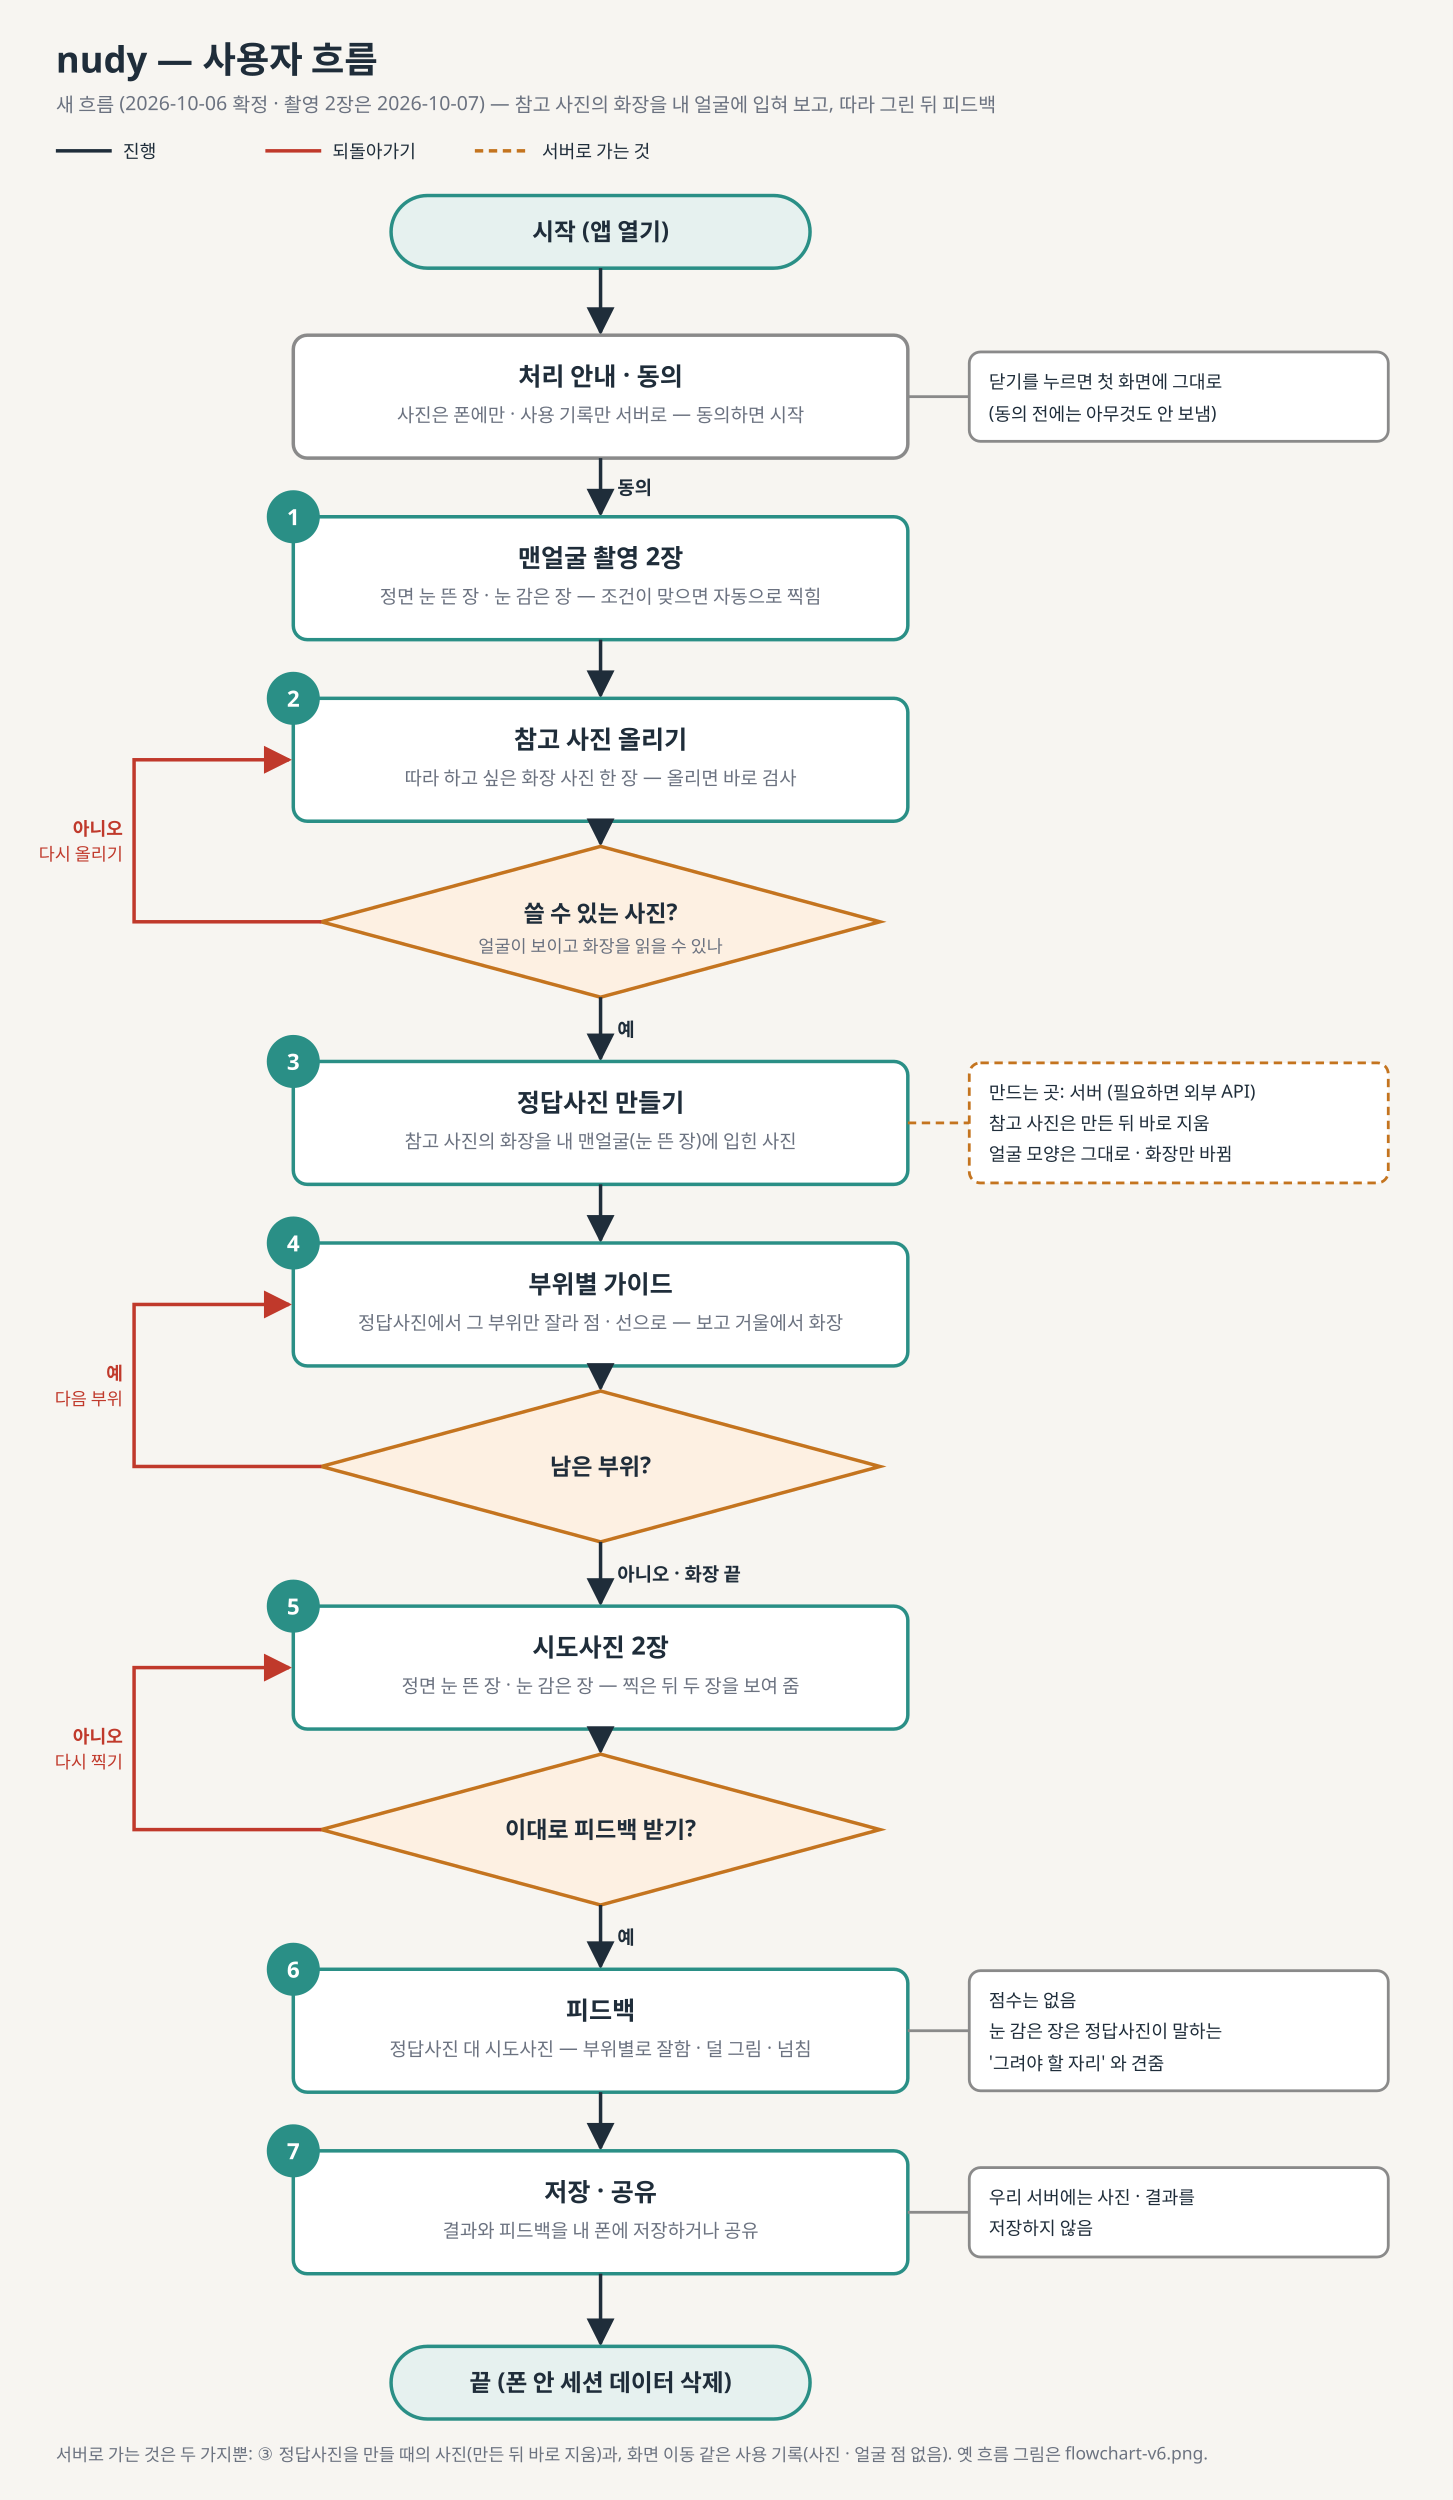
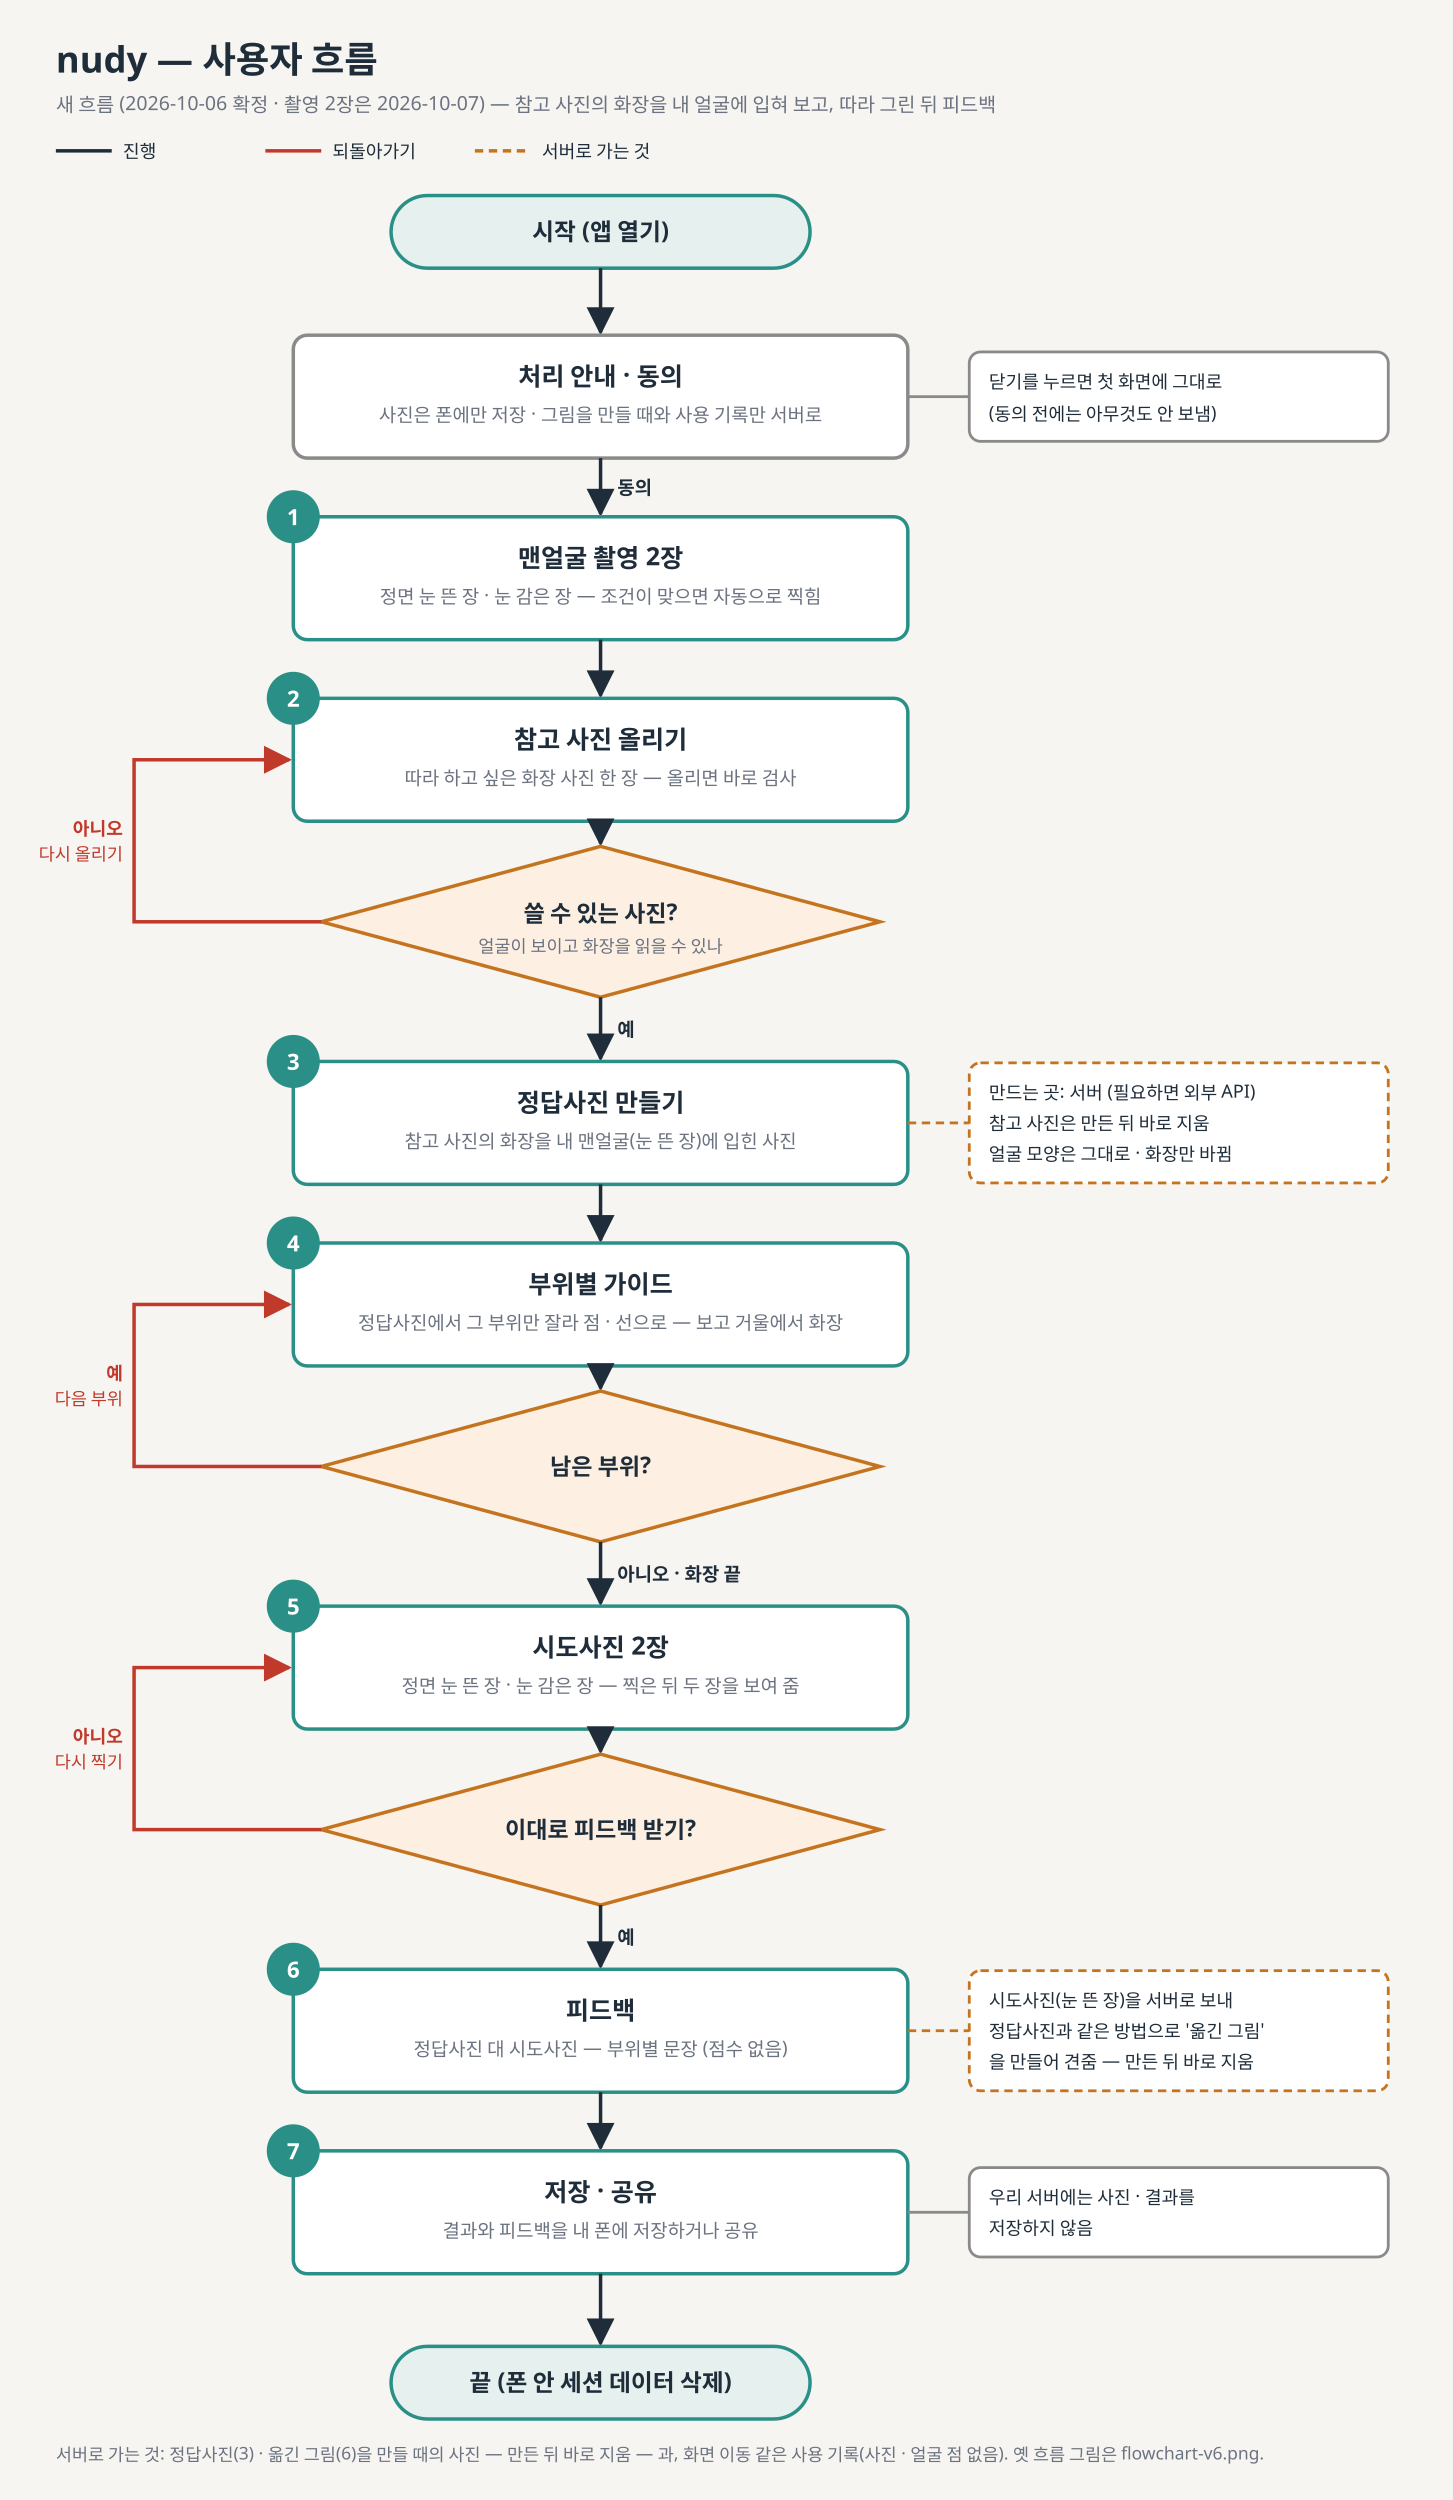
<svg xmlns="http://www.w3.org/2000/svg" viewBox="0 0 1040 1790" width="1040" height="1790" font-family="'Malgun Gothic','Apple SD Gothic Neo','Noto Sans KR',sans-serif">
  <defs>
    <marker id="ar-k" viewBox="0 0 10 10" refX="9" refY="5" markerWidth="8" markerHeight="8" orient="auto-start-reverse">
      <path d="M0 0L10 5L0 10z" fill="#1f2d3a" />
    </marker>
    <marker id="ar-r" viewBox="0 0 10 10" refX="9" refY="5" markerWidth="8" markerHeight="8" orient="auto-start-reverse">
      <path d="M0 0L10 5L0 10z" fill="#c0392b" />
    </marker>
    <marker id="ar-g" viewBox="0 0 10 10" refX="9" refY="5" markerWidth="8" markerHeight="8" orient="auto-start-reverse">
      <path d="M0 0L10 5L0 10z" fill="#8a8a8a" />
    </marker>
  </defs>
  <rect width="1040" height="1790" fill="#f7f5f1" />
  <text x="40" y="52" font-size="26" font-weight="700" fill="#1f2d3a">nudy — 사용자 흐름</text>
  <text x="40" y="80" font-size="14" fill="#6b7280">새 흐름 (2026-10-06 확정 · 촬영 2장은 2026-10-07) — 참고 사진의 화장을 내 얼굴에 입혀 보고, 따라 그린 뒤 피드백</text>
  <line x1="40" y1="108" x2="80" y2="108" stroke="#1f2d3a" stroke-width="2.5" stroke-dasharray="" />
  <text x="88" y="113" font-size="13" fill="#1f2d3a">진행</text>
  <line x1="190" y1="108" x2="230" y2="108" stroke="#c0392b" stroke-width="2.5" stroke-dasharray="" />
  <text x="238" y="113" font-size="13" fill="#1f2d3a">되돌아가기</text>
  <line x1="340" y1="108" x2="380" y2="108" stroke="#c4741f" stroke-width="2.5" stroke-dasharray="6 4" />
  <text x="388" y="113" font-size="13" fill="#1f2d3a">서버로 가는 것</text>
  <rect x="280" y="140" width="300" height="52" rx="26" fill="#e6f1ef" stroke="#2a8f86" stroke-width="2.5" />
  <text x="430" y="172" font-size="17" font-weight="700" text-anchor="middle" fill="#1f2d3a">시작 (앱 열기)</text>
  <line x1="430" y1="192" x2="430" y2="238" stroke="#1f2d3a" stroke-width="2.5" marker-end="url(#ar-k)" />
  <rect x="210.0" y="240" width="440" height="88" rx="10" fill="#fff" stroke="#8a8a8a" stroke-width="2.5" />
  <text x="430" y="276" font-size="18" font-weight="700" text-anchor="middle" fill="#1f2d3a">처리 안내 · 동의</text>
-   <text x="430" y="302" font-size="13.5" text-anchor="middle" fill="#6b7280">사진은 폰에만 · 사용 기록만 서버로 — 동의하면 시작</text>
+   <text x="430" y="302" font-size="13.5" text-anchor="middle" fill="#6b7280">사진은 폰에만 저장 · 그림을 만들 때와 사용 기록만 서버로</text>
  <line x1="650.0" y1="284.0" x2="694.0" y2="284.0" stroke="#8a8a8a" stroke-width="2" />
  <rect x="694.0" y="252.0" width="300" height="64" rx="8" fill="#fff" stroke="#8a8a8a" stroke-width="2" />
  <text x="708.0" y="278.0" font-size="13" fill="#1f2d3a">닫기를 누르면 첫 화면에 그대로</text>
  <text x="708.0" y="300.0" font-size="13" fill="#1f2d3a">(동의 전에는 아무것도 안 보냄)</text>
  <line x1="430" y1="328" x2="430" y2="368" stroke="#1f2d3a" stroke-width="2.5" marker-end="url(#ar-k)" />
  <text x="442" y="354.0" font-size="13.5" font-weight="700" fill="#1f2d3a">동의</text>
  <rect x="210.0" y="370" width="440" height="88" rx="10" fill="#fff" stroke="#2a8f86" stroke-width="2.5" />
  <circle cx="210.0" cy="370" r="19" fill="#2a8f86" />
  <text x="210.0" y="376" font-size="16" font-weight="700" text-anchor="middle" fill="#fff">1</text>
  <text x="430" y="406" font-size="18" font-weight="700" text-anchor="middle" fill="#1f2d3a">맨얼굴 촬영 2장</text>
  <text x="430" y="432" font-size="13.5" text-anchor="middle" fill="#6b7280">정면 눈 뜬 장 · 눈 감은 장 — 조건이 맞으면 자동으로 찍힘</text>
  <line x1="430" y1="458" x2="430" y2="498" stroke="#1f2d3a" stroke-width="2.5" marker-end="url(#ar-k)" />
  <rect x="210.0" y="500" width="440" height="88" rx="10" fill="#fff" stroke="#2a8f86" stroke-width="2.5" />
  <circle cx="210.0" cy="500" r="19" fill="#2a8f86" />
  <text x="210.0" y="506" font-size="16" font-weight="700" text-anchor="middle" fill="#fff">2</text>
  <text x="430" y="536" font-size="18" font-weight="700" text-anchor="middle" fill="#1f2d3a">참고 사진 올리기</text>
  <text x="430" y="562" font-size="13.5" text-anchor="middle" fill="#6b7280">따라 하고 싶은 화장 사진 한 장 — 올리면 바로 검사</text>
  <line x1="430" y1="588" x2="430" y2="604" stroke="#1f2d3a" stroke-width="2.5" marker-end="url(#ar-k)" />
  <path d="M430 606L630 660L430 714L230 660z" fill="#fdf0e2" stroke="#c4741f" stroke-width="2.5" />
  <text x="430" y="660" font-size="16.5" font-weight="700" text-anchor="middle" fill="#1f2d3a">쓸 수 있는 사진?</text>
  <text x="430" y="682" font-size="12.5" text-anchor="middle" fill="#6b7280">얼굴이 보이고 화장을 읽을 수 있나</text>
  <path d="M230 660H96V544.0H207.0" fill="none" stroke="#c0392b" stroke-width="2.5" marker-end="url(#ar-r)" />
  <text x="88" y="598.0" font-size="13" font-weight="700" text-anchor="end" fill="#c0392b">아니오</text>
  <text x="88" y="616.0" font-size="12.5" text-anchor="end" fill="#c0392b">다시 올리기</text>
  <line x1="430" y1="714" x2="430" y2="758" stroke="#1f2d3a" stroke-width="2.5" marker-end="url(#ar-k)" />
  <text x="442" y="742.0" font-size="13.5" font-weight="700" fill="#1f2d3a">예</text>
  <rect x="210.0" y="760" width="440" height="88" rx="10" fill="#fff" stroke="#2a8f86" stroke-width="2.5" />
  <circle cx="210.0" cy="760" r="19" fill="#2a8f86" />
  <text x="210.0" y="766" font-size="16" font-weight="700" text-anchor="middle" fill="#fff">3</text>
  <text x="430" y="796" font-size="18" font-weight="700" text-anchor="middle" fill="#1f2d3a">정답사진 만들기</text>
  <text x="430" y="822" font-size="13.5" text-anchor="middle" fill="#6b7280">참고 사진의 화장을 내 맨얼굴(눈 뜬 장)에 입힌 사진</text>
  <line x1="650.0" y1="804.0" x2="694.0" y2="804.0" stroke="#c4741f" stroke-width="2" stroke-dasharray="6 4" />
  <rect x="694.0" y="761.0" width="300" height="86" rx="8" fill="#fff" stroke="#c4741f" stroke-width="2" stroke-dasharray="6 4" />
  <text x="708.0" y="787.0" font-size="13" fill="#1f2d3a">만드는 곳: 서버 (필요하면 외부 API)</text>
  <text x="708.0" y="809.0" font-size="13" fill="#1f2d3a">참고 사진은 만든 뒤 바로 지움</text>
  <text x="708.0" y="831.0" font-size="13" fill="#1f2d3a">얼굴 모양은 그대로 · 화장만 바뀜</text>
  <line x1="430" y1="848" x2="430" y2="888" stroke="#1f2d3a" stroke-width="2.5" marker-end="url(#ar-k)" />
  <rect x="210.0" y="890" width="440" height="88" rx="10" fill="#fff" stroke="#2a8f86" stroke-width="2.5" />
  <circle cx="210.0" cy="890" r="19" fill="#2a8f86" />
  <text x="210.0" y="896" font-size="16" font-weight="700" text-anchor="middle" fill="#fff">4</text>
  <text x="430" y="926" font-size="18" font-weight="700" text-anchor="middle" fill="#1f2d3a">부위별 가이드</text>
  <text x="430" y="952" font-size="13.5" text-anchor="middle" fill="#6b7280">정답사진에서 그 부위만 잘라 점 · 선으로 — 보고 거울에서 화장</text>
  <line x1="430" y1="978" x2="430" y2="994" stroke="#1f2d3a" stroke-width="2.5" marker-end="url(#ar-k)" />
  <path d="M430 996L630 1050L430 1104L230 1050z" fill="#fdf0e2" stroke="#c4741f" stroke-width="2.5" />
  <text x="430" y="1056" font-size="16.5" font-weight="700" text-anchor="middle" fill="#1f2d3a">남은 부위?</text>
  <path d="M230 1050H96V934.0H207.0" fill="none" stroke="#c0392b" stroke-width="2.5" marker-end="url(#ar-r)" />
  <text x="88" y="988.0" font-size="13" font-weight="700" text-anchor="end" fill="#c0392b">예</text>
  <text x="88" y="1006.0" font-size="12.5" text-anchor="end" fill="#c0392b">다음 부위</text>
  <line x1="430" y1="1104" x2="430" y2="1148" stroke="#1f2d3a" stroke-width="2.5" marker-end="url(#ar-k)" />
  <text x="442" y="1132.0" font-size="13.5" font-weight="700" fill="#1f2d3a">아니오 · 화장 끝</text>
  <rect x="210.0" y="1150" width="440" height="88" rx="10" fill="#fff" stroke="#2a8f86" stroke-width="2.5" />
  <circle cx="210.0" cy="1150" r="19" fill="#2a8f86" />
  <text x="210.0" y="1156" font-size="16" font-weight="700" text-anchor="middle" fill="#fff">5</text>
  <text x="430" y="1186" font-size="18" font-weight="700" text-anchor="middle" fill="#1f2d3a">시도사진 2장</text>
  <text x="430" y="1212" font-size="13.5" text-anchor="middle" fill="#6b7280">정면 눈 뜬 장 · 눈 감은 장 — 찍은 뒤 두 장을 보여 줌</text>
  <line x1="430" y1="1238" x2="430" y2="1254" stroke="#1f2d3a" stroke-width="2.5" marker-end="url(#ar-k)" />
  <path d="M430 1256L630 1310L430 1364L230 1310z" fill="#fdf0e2" stroke="#c4741f" stroke-width="2.5" />
  <text x="430" y="1316" font-size="16.5" font-weight="700" text-anchor="middle" fill="#1f2d3a">이대로 피드백 받기?</text>
  <path d="M230 1310H96V1194.0H207.0" fill="none" stroke="#c0392b" stroke-width="2.5" marker-end="url(#ar-r)" />
  <text x="88" y="1248.0" font-size="13" font-weight="700" text-anchor="end" fill="#c0392b">아니오</text>
  <text x="88" y="1266.0" font-size="12.5" text-anchor="end" fill="#c0392b">다시 찍기</text>
  <line x1="430" y1="1364" x2="430" y2="1408" stroke="#1f2d3a" stroke-width="2.5" marker-end="url(#ar-k)" />
  <text x="442" y="1392.0" font-size="13.5" font-weight="700" fill="#1f2d3a">예</text>
  <rect x="210.0" y="1410" width="440" height="88" rx="10" fill="#fff" stroke="#2a8f86" stroke-width="2.5" />
  <circle cx="210.0" cy="1410" r="19" fill="#2a8f86" />
  <text x="210.0" y="1416" font-size="16" font-weight="700" text-anchor="middle" fill="#fff">6</text>
  <text x="430" y="1446" font-size="18" font-weight="700" text-anchor="middle" fill="#1f2d3a">피드백</text>
-   <text x="430" y="1472" font-size="13.5" text-anchor="middle" fill="#6b7280">정답사진 대 시도사진 — 부위별로 잘함 · 덜 그림 · 넘침</text>
-   <line x1="650.0" y1="1454.0" x2="694.0" y2="1454.0" stroke="#8a8a8a" stroke-width="2" />
-   <rect x="694.0" y="1411.0" width="300" height="86" rx="8" fill="#fff" stroke="#8a8a8a" stroke-width="2" />
-   <text x="708.0" y="1437.0" font-size="13" fill="#1f2d3a">점수는 없음</text>
-   <text x="708.0" y="1459.0" font-size="13" fill="#1f2d3a">눈 감은 장은 정답사진이 말하는</text>
-   <text x="708.0" y="1481.0" font-size="13" fill="#1f2d3a">'그려야 할 자리' 와 견줌</text>
+   <text x="430" y="1472" font-size="13.5" text-anchor="middle" fill="#6b7280">정답사진 대 시도사진 — 부위별 문장 (점수 없음)</text>
+   <line x1="650.0" y1="1454.0" x2="694.0" y2="1454.0" stroke="#c4741f" stroke-width="2" stroke-dasharray="6 4" />
+   <rect x="694.0" y="1411.0" width="300" height="86" rx="8" fill="#fff" stroke="#c4741f" stroke-width="2" stroke-dasharray="6 4" />
+   <text x="708.0" y="1437.0" font-size="13" fill="#1f2d3a">시도사진(눈 뜬 장)을 서버로 보내</text>
+   <text x="708.0" y="1459.0" font-size="13" fill="#1f2d3a">정답사진과 같은 방법으로 '옮긴 그림'</text>
+   <text x="708.0" y="1481.0" font-size="13" fill="#1f2d3a">을 만들어 견줌 — 만든 뒤 바로 지움</text>
  <line x1="430" y1="1498" x2="430" y2="1538" stroke="#1f2d3a" stroke-width="2.5" marker-end="url(#ar-k)" />
  <rect x="210.0" y="1540" width="440" height="88" rx="10" fill="#fff" stroke="#2a8f86" stroke-width="2.5" />
  <circle cx="210.0" cy="1540" r="19" fill="#2a8f86" />
  <text x="210.0" y="1546" font-size="16" font-weight="700" text-anchor="middle" fill="#fff">7</text>
  <text x="430" y="1576" font-size="18" font-weight="700" text-anchor="middle" fill="#1f2d3a">저장 · 공유</text>
  <text x="430" y="1602" font-size="13.5" text-anchor="middle" fill="#6b7280">결과와 피드백을 내 폰에 저장하거나 공유</text>
  <line x1="650.0" y1="1584.0" x2="694.0" y2="1584.0" stroke="#8a8a8a" stroke-width="2" />
  <rect x="694.0" y="1552.0" width="300" height="64" rx="8" fill="#fff" stroke="#8a8a8a" stroke-width="2" />
  <text x="708.0" y="1578.0" font-size="13" fill="#1f2d3a">우리 서버에는 사진 · 결과를</text>
  <text x="708.0" y="1600.0" font-size="13" fill="#1f2d3a">저장하지 않음</text>
  <line x1="430" y1="1628" x2="430" y2="1678" stroke="#1f2d3a" stroke-width="2.5" marker-end="url(#ar-k)" />
  <rect x="280" y="1680" width="300" height="52" rx="26" fill="#e6f1ef" stroke="#2a8f86" stroke-width="2.5" />
  <text x="430" y="1712" font-size="17" font-weight="700" text-anchor="middle" fill="#1f2d3a">끝 (폰 안 세션 데이터 삭제)</text>
-   <text x="40" y="1762" font-size="12.5" fill="#6b7280">서버로 가는 것은 두 가지뿐: ③ 정답사진을 만들 때의 사진(만든 뒤 바로 지움)과, 화면 이동 같은 사용 기록(사진 · 얼굴 점 없음). 옛 흐름 그림은 flowchart-v6.png.</text>
+   <text x="40" y="1762" font-size="12.5" fill="#6b7280">서버로 가는 것: 정답사진(3) · 옮긴 그림(6)을 만들 때의 사진 — 만든 뒤 바로 지움 — 과, 화면 이동 같은 사용 기록(사진 · 얼굴 점 없음). 옛 흐름 그림은 flowchart-v6.png.</text>
</svg>
